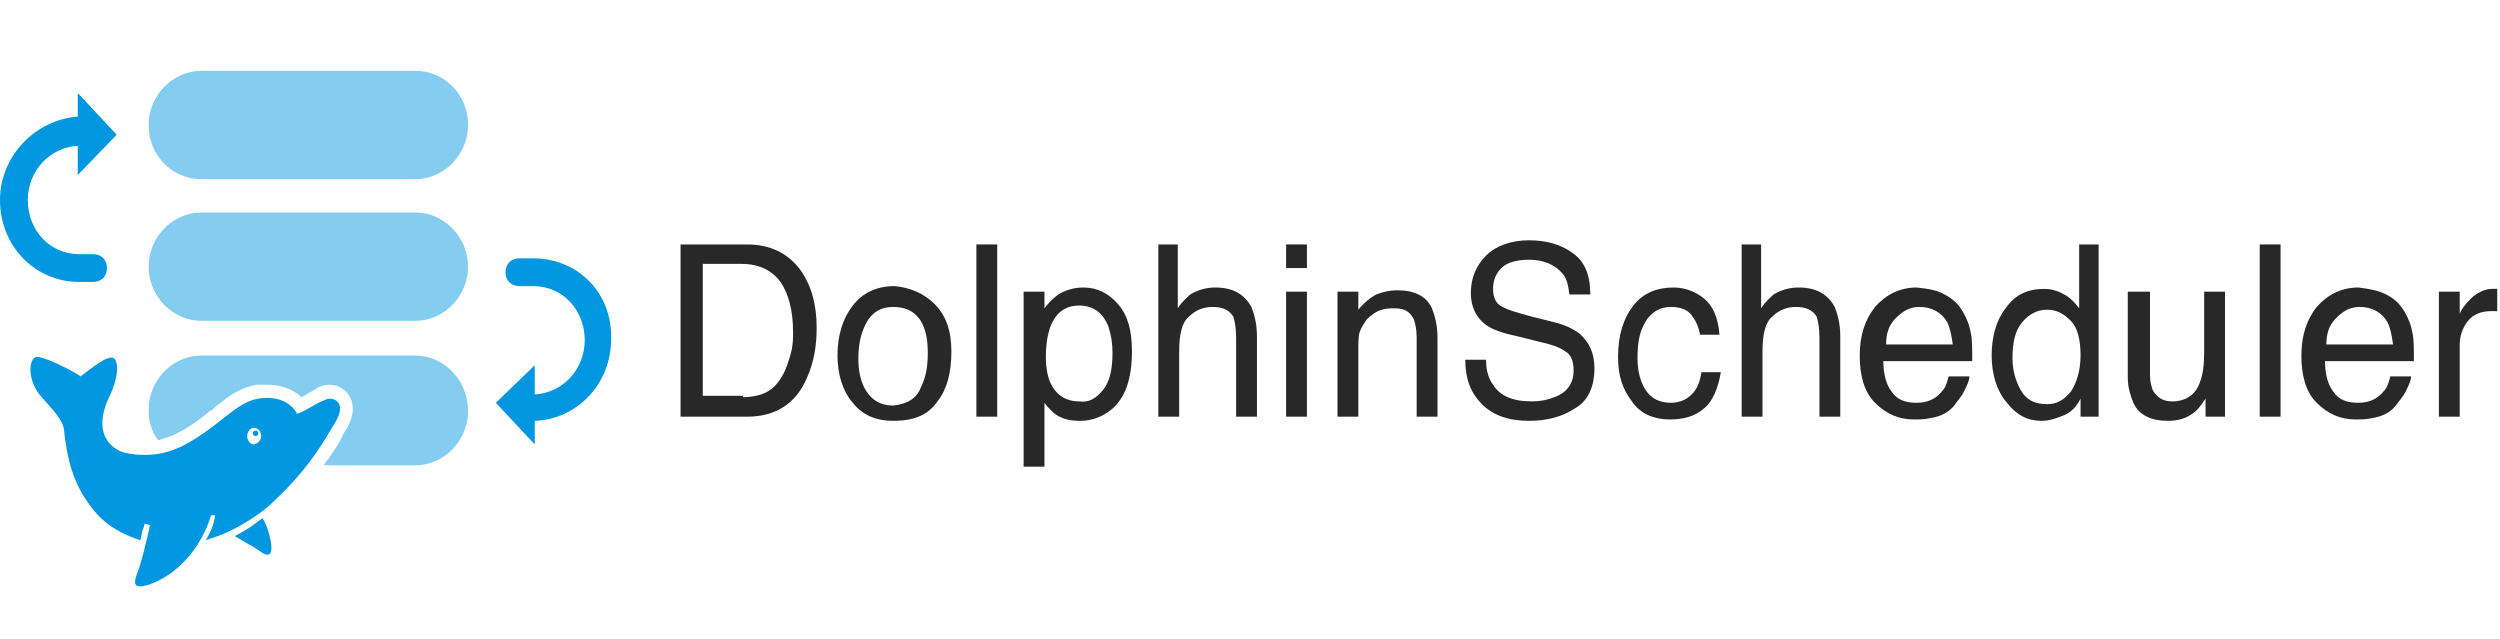
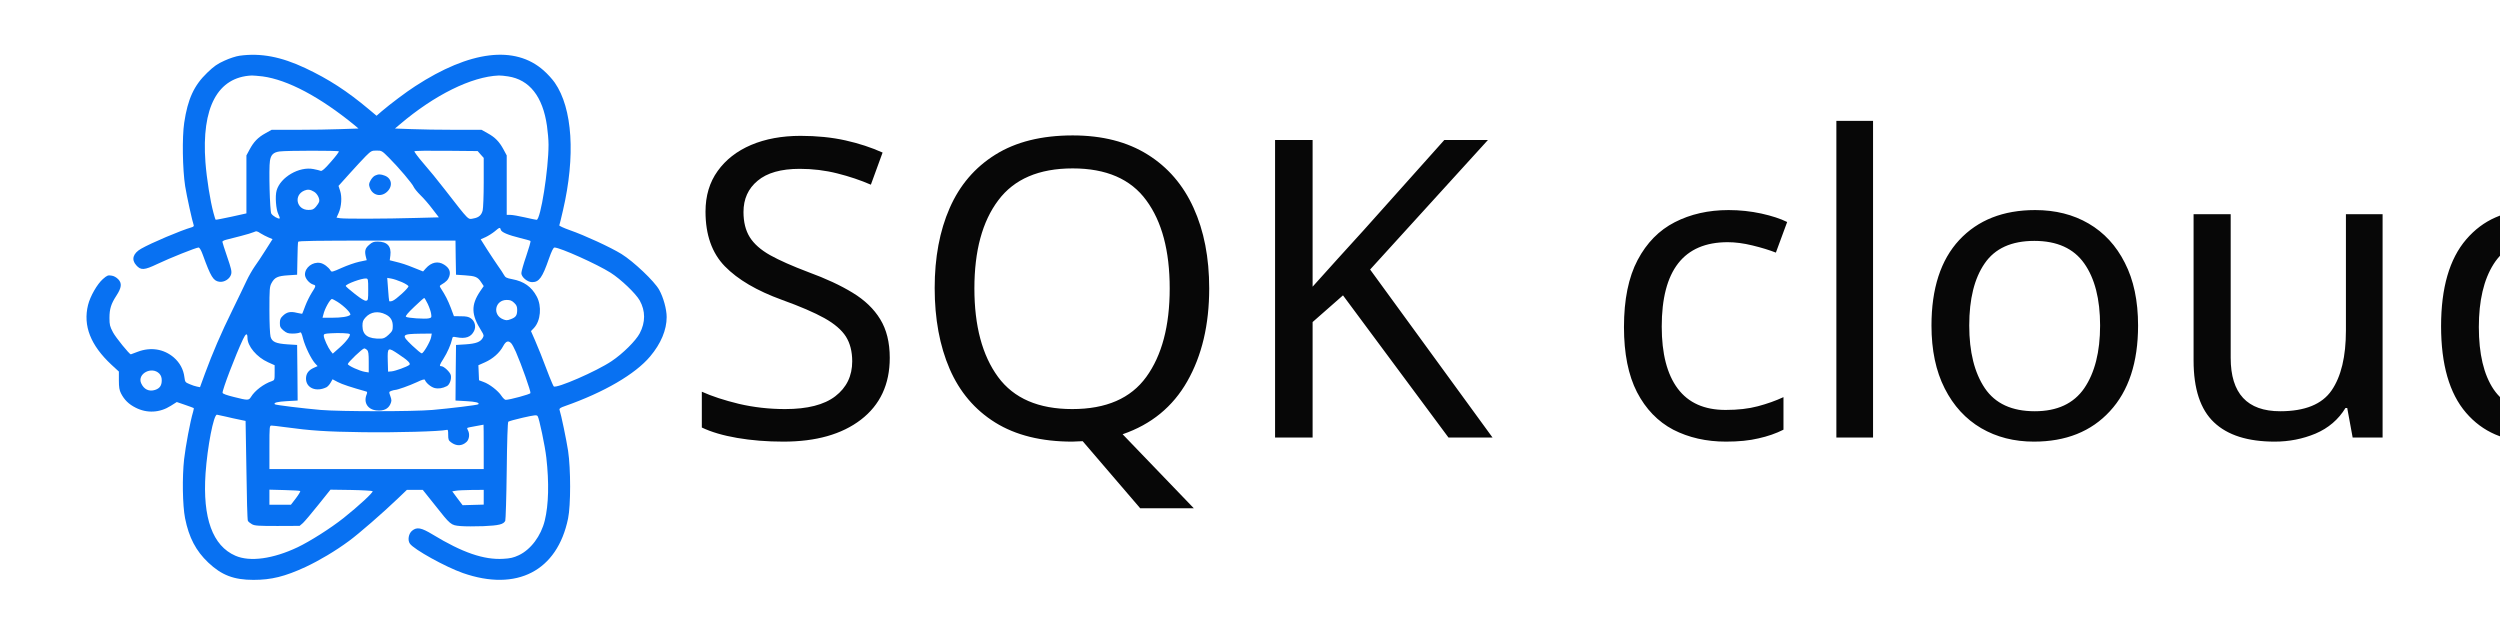
- <svg xmlns="http://www.w3.org/2000/svg" version="1.1" id="图层_1" x="0px" y="0px" viewBox="0 0 180 46" style="enable-background:new 0 0 180 46;" xml:space="preserve">
-   <style type="text/css">
- 	.st0{fill:#85CDF0;}
- 	.st1{fill:#0097E0;}
- 	.st2{fill:#282828;}
- </style>
-   <g>
-     <path class="st0" d="M29.9,25.6H14.5c-2.1,0-3.8,1.8-3.8,3.9c0,0.8,0.2,1.6,0.7,2.2c0.3-0.1,0.6-0.2,0.9-0.3l0,0l0,0   c1-0.4,2.1-1.2,2.8-1.8c0.2-0.1,0.3-0.2,0.4-0.3c0.1-0.1,0.2-0.2,0.4-0.3c0.6-0.5,1.4-1.1,2.6-1.3c0.2,0,0.4,0,0.7,0   c1,0,1.9,0.3,2.5,0.9c0.2-0.1,0.4-0.2,0.5-0.3c0.3-0.1,0.5-0.3,0.7-0.4c0.2-0.1,0.5-0.2,0.8-0.2c0.6,0,1.2,0.3,1.5,0.9   c0.2,0.4,0.4,1.1-0.2,2.2c-0.1,0.2-0.3,0.4-0.4,0.7c-0.3,0.6-0.7,1.2-1.3,2h6.6c2.1,0,3.8-1.8,3.8-3.9C33.7,27.4,32,25.6,29.9,25.6   z" />
-     <path class="st1" d="M5.7,20.3h1c0.6,0,1-0.4,1-1c0-0.6-0.4-1-1-1h-1c-2.1,0-3.7-1.7-3.7-3.9c0-2.1,1.6-3.8,3.6-3.9v2.1l2.8-2.9   l-2.8-3v1.7C2.6,8.6,0,11.2,0,14.4C0,17.7,2.5,20.3,5.7,20.3z" />
-     <path class="st1" d="M38.4,18.6h-1c-0.6,0-1,0.4-1,1c0,0.6,0.4,1,1,1h1c2.1,0,3.7,1.7,3.7,3.9c0,2.1-1.6,3.8-3.6,3.9v-2.1L35.7,29   l2.8,3v-1.7c3-0.1,5.5-2.6,5.5-5.9C44.1,21.1,41.6,18.6,38.4,18.6z" />
-     <path class="st0" d="M29.9,15.3H14.5c-2.1,0-3.8,1.8-3.8,3.9s1.7,3.9,3.8,3.9h15.4c2.1,0,3.8-1.8,3.8-3.9S32,15.3,29.9,15.3z" />
-     <path class="st0" d="M29.9,5.1H14.5c-2.1,0-3.8,1.8-3.8,3.9v0c0,2.2,1.7,3.9,3.8,3.9h15.4c2.1,0,3.8-1.8,3.8-3.9v0   C33.7,6.8,32,5.1,29.9,5.1z" />
-     <path class="st1" d="M19.5,39c0.2,1.3-0.4,1-0.9,0.6c-0.3-0.2-1.2-0.7-1.7-1c0.8-0.4,1.5-0.9,2-1.3C19.2,37.8,19.4,38.4,19.5,39z    M18.4,31c-0.1,0-0.2,0.1-0.2,0.2s0.1,0.2,0.2,0.2s0.2-0.1,0.2-0.2S18.5,31,18.4,31z M24.2,30.3c-0.8,1.3-1.8,3.3-4.6,5.9   c-0.6,0.6-1.9,1.5-3.2,2.1c-0.4,0.2-1,0.4-1.6,0.6c0.4-0.6,0.6-1.2,0.7-1.8l-0.3,0c-0.7,2.3-2.4,4.3-4.5,5c-1.3,0.4-1-0.3-0.8-0.9   c0.2-0.4,0.7-2.4,0.9-3.4l-0.4-0.1c0,0,0,0.2-0.1,0.4c-0.1,0.2-0.1,0.5-0.2,0.8c-1.2-0.4-2.4-1-3.3-2.1c-1.3-1.6-1.9-3.1-2.2-5.9   c-0.1-0.7-0.8-1.4-1.6-2.3c-1-1.1-1-2.7-0.4-2.9c0.4-0.1,2.5,0.9,3.2,1.4c0.8-0.6,2-1.6,2.4-1.3C8.5,26,8.6,27,7.9,28.5   c-1.5,3.1,0.6,4,1.1,4.1c0.9,0.2,2.3,0.3,3.7-0.3c1.3-0.5,2.9-1.8,3.4-2.2c0.7-0.5,1.4-1.2,2.5-1.4c1.3-0.2,2.3,0.2,2.8,1.1   c0.6-0.2,1.4-0.8,2-1C23.9,28.5,25,28.9,24.2,30.3z M18.8,31.4c0-0.3-0.2-0.6-0.5-0.6c-0.3,0-0.5,0.3-0.5,0.6s0.2,0.6,0.5,0.6   C18.6,31.9,18.8,31.7,18.8,31.4z" />
-     <g>
-       <path class="st2" d="M49,17.6h4.8c1.6,0,2.9,0.6,3.8,1.8c0.8,1.1,1.2,2.5,1.2,4.2c0,1.3-0.2,2.5-0.7,3.6c-0.8,1.9-2.3,2.8-4.3,2.8    H49V17.6z M53.5,28.6c0.5,0,1-0.1,1.3-0.2c0.6-0.2,1.1-0.6,1.5-1.3c0.3-0.5,0.5-1.1,0.7-1.9c0.1-0.5,0.1-0.9,0.1-1.3    c0-1.5-0.3-2.7-0.9-3.6c-0.6-0.8-1.5-1.3-2.8-1.3h-2.8v9.5H53.5z" />
-       <path class="st2" d="M67.3,21.9c0.8,0.8,1.2,1.9,1.2,3.4c0,1.5-0.3,2.7-1,3.6c-0.7,1-1.7,1.4-3.2,1.4c-1.2,0-2.2-0.4-2.9-1.3    c-0.7-0.8-1.1-2-1.1-3.4c0-1.5,0.4-2.7,1.1-3.6c0.7-0.9,1.7-1.4,3-1.4C65.5,20.7,66.5,21.1,67.3,21.9z M66.3,27.9    c0.4-0.8,0.5-1.6,0.5-2.5c0-0.8-0.1-1.5-0.4-2.1c-0.4-0.8-1.1-1.2-2.1-1.2c-0.9,0-1.5,0.4-1.9,1.1c-0.4,0.7-0.6,1.6-0.6,2.6    c0,1,0.2,1.8,0.6,2.4c0.4,0.6,1,1,1.9,1C65.3,29.1,66,28.7,66.3,27.9z" />
-       <path class="st2" d="M70.3,17.6h1.5V30h-1.5V17.6z" />
-       <path class="st2" d="M73.8,21h1.4v1.2c0.3-0.4,0.6-0.7,1-1c0.5-0.3,1.1-0.5,1.8-0.5c1,0,1.8,0.4,2.5,1.2c0.7,0.8,1,1.9,1,3.4    c0,2-0.5,3.4-1.5,4.2c-0.6,0.5-1.4,0.8-2.2,0.8c-0.7,0-1.2-0.1-1.7-0.4c-0.3-0.2-0.6-0.5-0.9-0.9v4.6h-1.5V21z M79.4,28.1    c0.5-0.6,0.7-1.5,0.7-2.7c0-0.7-0.1-1.3-0.3-1.9c-0.4-1-1.1-1.5-2.1-1.5c-1,0-1.7,0.5-2.1,1.6c-0.2,0.6-0.3,1.3-0.3,2.1    c0,0.7,0.1,1.3,0.3,1.8c0.4,0.9,1.1,1.4,2.1,1.4C78.4,29,78.9,28.7,79.4,28.1z" />
-       <path class="st2" d="M83.3,17.6h1.5v4.6c0.3-0.5,0.7-0.8,0.9-1c0.5-0.3,1.1-0.5,1.8-0.5c1.3,0,2.1,0.5,2.6,1.4    c0.2,0.5,0.4,1.2,0.4,2.1V30h-1.5v-5.7c0-0.7-0.1-1.2-0.2-1.5c-0.3-0.5-0.8-0.7-1.5-0.7c-0.6,0-1.2,0.2-1.7,0.7    c-0.5,0.4-0.7,1.3-0.7,2.5V30h-1.5V17.6z" />
-       <path class="st2" d="M92.6,17.6h1.5v1.7h-1.5V17.6z M92.6,21h1.5v9h-1.5V21z" />
-       <path class="st2" d="M96.4,21h1.4v1.3c0.4-0.5,0.9-0.9,1.3-1.1c0.5-0.2,1-0.3,1.5-0.3c1.2,0,2.1,0.4,2.5,1.3    c0.2,0.5,0.4,1.2,0.4,2.1V30H102v-5.7c0-0.6-0.1-1-0.2-1.3c-0.3-0.6-0.7-0.8-1.4-0.8c-0.3,0-0.6,0-0.9,0.1    c-0.4,0.1-0.8,0.4-1.1,0.7c-0.2,0.3-0.4,0.6-0.5,0.9c-0.1,0.3-0.1,0.8-0.1,1.4V30h-1.5V21z" />
-       <path class="st2" d="M107,26c0,0.7,0.2,1.3,0.5,1.7c0.5,0.8,1.4,1.2,2.8,1.2c0.6,0,1.1-0.1,1.6-0.3c0.9-0.3,1.4-1,1.4-1.9    c0-0.7-0.2-1.2-0.6-1.4c-0.4-0.3-1-0.5-1.9-0.7l-1.6-0.4c-1-0.2-1.8-0.5-2.2-0.8c-0.7-0.5-1.1-1.3-1.1-2.3c0-1.1,0.4-2,1.1-2.7    c0.7-0.7,1.8-1.1,3.1-1.1c1.2,0,2.3,0.3,3.1,0.9c0.9,0.6,1.3,1.6,1.3,3h-1.5c-0.1-0.7-0.2-1.2-0.5-1.5c-0.5-0.6-1.3-1-2.4-1    c-0.9,0-1.6,0.2-2,0.6c-0.4,0.4-0.6,0.9-0.6,1.5c0,0.6,0.2,1.1,0.7,1.3c0.3,0.2,1,0.4,2.1,0.7l1.6,0.4c0.8,0.2,1.4,0.5,1.8,0.8    c0.7,0.6,1.1,1.4,1.1,2.5c0,1.4-0.5,2.4-1.4,2.9c-0.9,0.6-2,0.9-3.3,0.9c-1.5,0-2.6-0.4-3.4-1.2c-0.8-0.8-1.2-1.8-1.2-3.2H107z" />
-       <path class="st2" d="M122.7,21.5c0.6,0.5,1,1.3,1.1,2.6h-1.4c-0.1-0.6-0.3-1-0.6-1.4c-0.3-0.4-0.8-0.6-1.5-0.6    c-0.9,0-1.6,0.5-2,1.4c-0.3,0.6-0.4,1.4-0.4,2.3c0,0.9,0.2,1.7,0.6,2.3c0.4,0.6,1,0.9,1.8,0.9c0.6,0,1.1-0.2,1.5-0.6    c0.4-0.4,0.6-0.9,0.7-1.6h1.4c-0.2,1.2-0.6,2.1-1.2,2.6c-0.7,0.6-1.5,0.8-2.5,0.8c-1.1,0-2.1-0.4-2.7-1.3c-0.7-0.9-1-1.9-1-3.2    c0-1.6,0.4-2.8,1.1-3.7c0.7-0.9,1.7-1.3,2.9-1.3C121.3,20.7,122.1,21,122.7,21.5z" />
-       <path class="st2" d="M125.3,17.6h1.5v4.6c0.3-0.5,0.7-0.8,0.9-1c0.5-0.3,1.1-0.5,1.8-0.5c1.3,0,2.1,0.5,2.6,1.4    c0.2,0.5,0.4,1.2,0.4,2.1V30h-1.5v-5.7c0-0.7-0.1-1.2-0.2-1.5c-0.3-0.5-0.8-0.7-1.5-0.7c-0.6,0-1.2,0.2-1.7,0.7    c-0.5,0.4-0.7,1.3-0.7,2.5V30h-1.5V17.6z" />
-       <path class="st2" d="M140,21.2c0.6,0.3,1,0.7,1.3,1.2c0.3,0.5,0.5,1,0.6,1.6c0.1,0.4,0.1,1.1,0.1,2h-6.4c0,0.9,0.2,1.7,0.6,2.2    c0.4,0.6,1,0.8,1.8,0.8c0.8,0,1.4-0.3,1.8-0.8c0.3-0.3,0.4-0.7,0.5-1.1h1.5c0,0.3-0.2,0.7-0.4,1.1c-0.2,0.4-0.5,0.7-0.7,1    c-0.4,0.5-1,0.8-1.7,0.9c-0.4,0.1-0.8,0.1-1.2,0.1c-1.1,0-2-0.4-2.8-1.2c-0.8-0.8-1.1-2-1.1-3.4c0-1.5,0.4-2.6,1.1-3.5    c0.8-0.9,1.8-1.4,3-1.4C138.9,20.8,139.5,20.9,140,21.2z M140.6,24.8c-0.1-0.7-0.2-1.2-0.4-1.6c-0.4-0.7-1.1-1.1-2-1.1    c-0.7,0-1.2,0.3-1.7,0.8c-0.5,0.5-0.7,1.1-0.7,1.9H140.6z" />
-       <path class="st2" d="M148.8,21.3c0.3,0.2,0.6,0.5,0.9,0.9v-4.6h1.4V30h-1.3v-1.3c-0.3,0.6-0.7,1-1.2,1.2c-0.5,0.2-1,0.4-1.6,0.4    c-1,0-1.8-0.4-2.5-1.3c-0.7-0.8-1.1-2-1.1-3.4c0-1.3,0.3-2.5,1-3.4c0.7-1,1.6-1.4,2.8-1.4C147.8,20.8,148.3,21,148.8,21.3z     M145.5,28.1c0.4,0.7,1,1,1.9,1c0.7,0,1.2-0.3,1.7-0.9c0.4-0.6,0.7-1.5,0.7-2.6c0-1.1-0.2-2-0.7-2.5c-0.5-0.5-1-0.8-1.7-0.8    c-0.7,0-1.3,0.3-1.8,0.9c-0.5,0.6-0.7,1.4-0.7,2.6C144.9,26.6,145.1,27.4,145.5,28.1z" />
-       <path class="st2" d="M154.8,21v6c0,0.5,0.1,0.8,0.2,1.1c0.3,0.5,0.7,0.8,1.4,0.8c1,0,1.7-0.5,2-1.4c0.2-0.5,0.3-1.2,0.3-2.1V21    h1.5v9h-1.4l0-1.3c-0.2,0.3-0.4,0.6-0.7,0.9c-0.6,0.5-1.2,0.7-2,0.7c-1.2,0-2.1-0.4-2.5-1.3c-0.2-0.5-0.4-1.1-0.4-1.8V21H154.8z" />
-       <path class="st2" d="M162.7,17.6h1.5V30h-1.5V17.6z" />
-       <path class="st2" d="M171.8,21.2c0.6,0.3,1,0.7,1.3,1.2c0.3,0.5,0.5,1,0.6,1.6c0.1,0.4,0.1,1.1,0.1,2h-6.4c0,0.9,0.2,1.7,0.6,2.2    c0.4,0.6,1,0.8,1.8,0.8c0.8,0,1.4-0.3,1.8-0.8c0.3-0.3,0.4-0.7,0.5-1.1h1.5c0,0.3-0.2,0.7-0.4,1.1c-0.2,0.4-0.5,0.7-0.7,1    c-0.4,0.5-1,0.8-1.7,0.9c-0.4,0.1-0.8,0.1-1.2,0.1c-1.1,0-2-0.4-2.8-1.2c-0.8-0.8-1.1-2-1.1-3.4c0-1.5,0.4-2.6,1.1-3.5    c0.8-0.9,1.8-1.4,3-1.4C170.6,20.8,171.2,20.9,171.8,21.2z M172.3,24.8c-0.1-0.7-0.2-1.2-0.4-1.6c-0.4-0.7-1.1-1.1-2-1.1    c-0.7,0-1.2,0.3-1.7,0.8c-0.5,0.5-0.7,1.1-0.7,1.9H172.3z" />
-       <path class="st2" d="M175.7,21h1.4v1.6c0.1-0.3,0.4-0.7,0.8-1.1c0.4-0.4,1-0.7,1.5-0.7c0,0,0.1,0,0.1,0c0.1,0,0.2,0,0.3,0v1.6    c-0.1,0-0.2,0-0.2,0c-0.1,0-0.2,0-0.2,0c-0.7,0-1.3,0.2-1.7,0.7c-0.4,0.5-0.6,1.1-0.6,1.7V30h-1.5V21z" />
+ <svg xmlns="http://www.w3.org/2000/svg" width="180" height="46" style="vector-effect: non-scaling-stroke;" stroke="null" preserveAspectRatio="xMidYMid meet" version="1.0">
+   <g stroke="null">
+     <g stroke="null" id="svg_1" fill="#0871f2" transform="translate(0 540) scale(0.1 -0.1)">
+       <path stroke="null" id="svg_2" d="m172.528,5359.884c-2.559,-0.356 -7.226,-1.852 -10.914,-3.561c-5.118,-2.279 -7.527,-3.988 -12.419,-8.689c-9.559,-9.187 -14,-18.945 -16.559,-35.966c-1.581,-10.469 -1.204,-33.545 0.677,-45.724c1.054,-6.766 5.269,-25.853 6.172,-28.132c0.226,-0.57 -0.301,-1.14 -1.355,-1.424c-8.129,-2.35 -29.129,-11.253 -36.505,-15.455c-5.871,-3.347 -7.226,-7.834 -3.538,-11.894c3.312,-3.775 5.72,-3.632 15.129,0.855c9.108,4.344 28.075,11.894 29.731,11.894c0.753,0 1.882,-1.923 3.161,-5.484c5.645,-15.526 7.452,-18.517 11.742,-19.158c3.613,-0.57 7.677,2.065 8.581,5.413c0.527,2.065 0,4.202 -2.86,12.535c-1.882,5.484 -3.462,10.398 -3.462,10.826c0,0.427 1.28,1.14 2.86,1.496c1.505,0.427 6.172,1.567 10.312,2.635c4.14,1.068 8.43,2.35 9.484,2.849c1.806,0.855 2.333,0.783 4.892,-0.926c1.656,-0.997 4.215,-2.35 5.796,-2.991l2.785,-1.14l-4.968,-7.834c-2.71,-4.273 -6.247,-9.686 -7.903,-11.894c-1.581,-2.279 -4.29,-6.908 -5.871,-10.327c-1.581,-3.49 -6.247,-12.962 -10.237,-21.224c-8.204,-16.666 -14.226,-30.767 -19.645,-45.439l-3.613,-9.9l-2.183,0.427c-1.204,0.214 -3.613,0.997 -5.344,1.781c-3.086,1.282 -3.237,1.496 -3.688,4.914c-0.677,5.698 -3.312,10.469 -7.602,14.244c-7.226,6.196 -16.71,7.692 -26.043,4.131c-2.634,-0.997 -4.892,-1.852 -4.968,-1.852c-0.978,0 -10.839,12.107 -12.796,15.811c-2.258,4.273 -2.559,5.413 -2.559,10.398c0,6.481 1.129,10.113 4.968,16.025c3.763,5.769 4.14,8.903 1.355,11.823c-1.43,1.424 -3.161,2.421 -4.892,2.635c-2.484,0.427 -3.161,0.142 -6.172,-2.493c-4.065,-3.561 -9.108,-12.321 -10.688,-18.66c-3.688,-14.956 1.806,-28.987 16.86,-43.017l5.344,-4.914l0,-6.41c0,-4.914 0.376,-7.051 1.505,-9.259c2.409,-4.701 5.57,-7.834 10.538,-10.327c8.204,-4.202 17.462,-3.703 25.366,1.353l4.29,2.706l6.021,-2.065c3.237,-1.14 6.021,-2.137 6.172,-2.279c0.151,-0.142 -0.075,-1.353 -0.452,-2.706c-2.108,-7.051 -5.344,-24.429 -6.473,-34.115c-1.43,-12.891 -1.129,-33.189 0.677,-42.447c2.785,-13.959 7.828,-23.574 16.71,-31.978c9.634,-9.116 18.441,-12.464 32.591,-12.464c12.871,0 22.581,2.421 37.409,9.259c10.011,4.701 21.452,11.466 31.387,18.802c6.925,5.057 24.462,20.298 35.226,30.625l6.398,6.125l5.72,0l5.72,0l8.355,-10.469c11.817,-14.956 11.742,-14.956 18.817,-15.597c3.161,-0.285 10.613,-0.285 16.484,-0.071c11.14,0.499 14.452,1.282 15.731,3.846c0.301,0.712 0.828,16.879 1.054,35.966c0.226,21.651 0.677,34.969 1.129,35.397c0.452,0.356 5.118,1.709 10.538,2.92c8.656,1.923 9.86,2.065 10.613,1.068c1.054,-1.353 5.344,-21.651 6.247,-29.913c2.032,-17.876 1.656,-33.901 -1.129,-45.225c-2.71,-11.11 -10.086,-20.939 -18.742,-24.998c-3.839,-1.781 -6.097,-2.279 -11.065,-2.564c-14.075,-0.855 -29.505,4.487 -50.957,17.52c-8.129,4.914 -11.29,5.555 -14.753,2.706c-2.559,-2.065 -3.387,-6.837 -1.581,-9.33c2.86,-4.131 25.591,-16.737 38.161,-21.152c38.839,-13.532 67.968,1.496 75.72,39.314c1.957,9.472 1.957,35.681 0,48.715c-1.204,7.834 -4.968,25.995 -6.172,29.556c-0.301,0.855 0.753,1.567 3.914,2.635c28.151,9.9 50.656,23.004 61.344,35.753c7.753,9.187 11.892,19.087 11.892,28.346c0,5.555 -2.333,14.173 -5.419,19.657c-3.462,6.196 -18.441,20.369 -27.172,25.782c-7.903,4.843 -26.419,13.389 -37.258,17.164c-4.215,1.496 -7.602,3.062 -7.452,3.419c0.226,0.427 1.355,5.27 2.634,10.754c9.108,39.1 6.925,73.499 -5.871,91.946c-1.656,2.421 -5.269,6.41 -8.054,8.831c-20.624,18.304 -53.064,14.315 -92.43,-11.324c-6.548,-4.202 -18.064,-12.891 -24.086,-18.019l-3.763,-3.276l-5.269,4.416c-16.032,13.461 -29.204,21.936 -45.914,29.841c-17.688,8.333 -32.215,11.039 -47.419,8.974zm16.484,-14.885c18.064,-2.421 41.323,-14.743 66.237,-35.112l2.86,-2.421l-12.645,-0.427c-6.925,-0.285 -21,-0.499 -31.237,-0.499l-18.667,0l-4.441,-2.493c-5.344,-2.92 -8.43,-6.125 -11.441,-11.751l-2.258,-4.202l0,-20.868l0,-20.868l-10.914,-2.421c-6.021,-1.282 -11.065,-2.279 -11.215,-2.137c-0.226,0.142 -0.903,2.35 -1.581,4.914c-2.333,8.618 -4.892,24.5 -5.796,36.465c-2.935,39.527 8.806,61.392 33.419,62.46c1.129,0 4.516,-0.285 7.677,-0.641zm176.806,0c15.43,-2.35 24.989,-14.529 28,-35.61c0.602,-4.131 1.129,-10.185 1.129,-13.532c0,-17.805 -5.72,-54.128 -8.581,-54.128c-0.452,0 -4.29,0.783 -8.581,1.781c-4.29,0.997 -8.957,1.781 -10.387,1.781l-2.559,0l0,21.366l0,21.437l-2.258,4.202c-3.011,5.626 -6.097,8.831 -11.441,11.751l-4.441,2.493l-19.344,0c-10.613,0 -24.688,0.214 -31.161,0.499l-11.817,0.427l3.538,2.991c24.989,21.224 51.634,34.399 71.28,35.183c1.28,0 4.215,-0.214 6.624,-0.641zm-121.86,-53.985c0.226,-0.356 -2.333,-3.703 -5.72,-7.549c-4.441,-5.128 -6.398,-6.766 -7.301,-6.481c-0.677,0.285 -3.011,0.855 -5.194,1.282c-10.237,2.065 -23.785,-5.769 -26.57,-15.384c-1.204,-4.131 -0.452,-13.746 1.204,-17.022c0.753,-1.496 1.204,-2.849 0.978,-3.134c-0.753,-0.641 -5.043,1.781 -6.021,3.49c-1.054,1.781 -1.882,32.477 -0.978,37.96c0.677,4.416 2.484,6.125 6.849,6.766c5.419,0.712 42.301,0.712 42.753,0.071zm36.054,-4.558c7,-6.98 17.011,-18.802 17.914,-21.152c0.452,-0.997 2.559,-3.632 4.742,-5.769c2.258,-2.137 6.172,-6.623 8.656,-9.971l4.667,-6.054l-16.409,-0.427c-22.43,-0.641 -51.183,-0.712 -54.57,-0.214l-2.71,0.427l1.505,3.347c2.032,4.487 2.559,11.609 1.054,16.025l-1.129,3.49l7.753,8.618c4.29,4.772 9.559,10.469 11.817,12.748c3.914,3.846 4.29,4.06 7.828,4.06c3.688,0 3.839,-0.071 8.882,-5.128zm66.086,2.279l2.183,-2.421l0,-17.52c0,-9.615 -0.376,-18.731 -0.753,-20.298c-0.828,-3.347 -2.785,-5.128 -6.548,-5.769c-4.215,-0.783 -2.634,-2.421 -20.699,20.796c-4.817,6.267 -11.817,14.814 -15.581,19.087c-3.688,4.273 -6.548,8.119 -6.323,8.475c0.226,0.356 10.237,0.499 22.957,0.356l22.581,-0.214l2.183,-2.493zm-119.978,-26.779c2.333,-1.353 4.215,-5.057 3.688,-7.051c-0.226,-0.926 -1.355,-2.635 -2.409,-3.846c-1.656,-1.852 -2.484,-2.208 -5.344,-2.208c-8.581,0 -10.839,10.683 -2.86,13.959c2.409,0.997 4.215,0.783 6.925,-0.855zm134.43,-27.349c0.527,-1.852 5.118,-3.775 14,-5.983c3.839,-0.926 7.151,-1.852 7.376,-2.137c0.301,-0.285 -1.054,-5.057 -3.011,-10.754c-1.957,-5.626 -3.538,-11.253 -3.538,-12.392c0,-2.849 4.366,-6.481 7.753,-6.481c5.043,0 7.376,3.276 12.118,16.95c1.957,5.484 3.161,7.977 3.989,7.977c3.989,0 30.785,-12.036 40.419,-18.161c7.376,-4.701 17.989,-14.814 20.925,-19.942c4.215,-7.549 4.215,-15.74 0,-23.716c-2.785,-5.27 -12.118,-14.6 -20.247,-20.013c-10.763,-7.264 -39.817,-19.87 -41.624,-18.161c-0.677,0.641 -4.667,10.683 -9.484,23.503c-0.602,1.638 -2.409,5.983 -3.989,9.615l-2.935,6.695l2.183,2.279c4.817,5.199 5.72,15.668 1.957,22.648c-3.763,7.051 -9.258,10.897 -17.688,12.464c-4.14,0.783 -4.892,1.211 -5.946,3.134c-0.677,1.211 -2.559,4.131 -4.29,6.481c-1.656,2.35 -5.118,7.621 -7.753,11.68l-4.667,7.407l3.538,1.567c1.957,0.926 4.892,2.778 6.548,4.131c3.538,2.991 3.839,3.134 4.366,1.211zm-32.441,-20.084l0.226,-12.321l6.398,-0.427c7.527,-0.499 9.183,-1.14 11.667,-4.914l1.882,-2.849l-2.559,-3.703c-6.699,-9.971 -6.473,-16.879 0.828,-28.488c1.882,-3.062 1.957,-3.419 0.978,-5.199c-1.656,-2.849 -4.817,-4.06 -12.344,-4.558l-6.849,-0.427l-0.226,-20.013l-0.151,-20.013l7.602,-0.427c6.849,-0.356 10.011,-1.14 8.806,-2.279c-0.602,-0.57 -20.172,-2.92 -32.968,-4.06c-14.452,-1.211 -66.086,-1.211 -80.538,0c-12.796,1.14 -32.366,3.49 -32.968,4.06c-1.204,1.14 1.957,1.923 8.806,2.279l7.602,0.427l-0.151,20.013l-0.226,20.013l-6.849,0.427c-8.505,0.57 -11.215,1.781 -12.269,5.484c-0.452,1.496 -0.828,9.9 -0.828,19.23c0,15.241 0.151,16.808 1.505,19.372c2.258,4.131 4.366,5.128 11.892,5.626l6.548,0.427l0.226,11.395c0.075,6.267 0.301,11.823 0.527,12.321c0.226,0.641 12.344,0.855 56.753,0.855l56.527,0l0.151,-12.25zm42.075,-32.548c1.731,-1.638 2.183,-2.706 2.183,-5.057c0,-3.988 -0.903,-5.342 -4.516,-6.695c-2.634,-0.997 -3.387,-0.997 -5.57,-0.142c-7.978,3.134 -5.946,13.959 2.559,13.959c2.484,0 3.613,-0.427 5.344,-2.065zm-192.011,-25.212c0,-5.983 6.699,-13.959 14.828,-17.591l4.742,-2.137l0,-5.342c0,-5.199 -0.075,-5.413 -2.032,-6.125c-5.796,-1.923 -12.194,-6.766 -14.978,-11.324c-1.656,-2.635 -2.183,-2.635 -12.344,-0.071c-5.194,1.282 -7.978,2.279 -8.129,2.991c-0.376,1.781 9.333,27.206 14.677,38.53c2.032,4.344 3.237,4.772 3.237,1.068zm189.903,-3.917c0.677,-0.712 2.183,-3.49 3.387,-6.267c3.914,-8.903 10.914,-28.702 10.462,-29.628c-0.301,-0.855 -15.054,-4.843 -17.839,-4.843c-0.602,0 -1.957,1.282 -3.011,2.849c-2.333,3.632 -8.656,8.546 -12.946,10.042l-3.237,1.211l-0.226,5.413l-0.226,5.413l4.817,2.137c5.57,2.493 10.462,6.766 13.021,11.609c1.957,3.632 3.688,4.273 5.796,2.065zm-253.279,-21.936c1.129,-1.282 1.656,-2.706 1.656,-4.772c0,-3.775 -1.505,-5.84 -4.892,-6.908c-4.29,-1.353 -7.978,0.427 -9.935,4.843c-3.011,6.837 7.753,12.535 13.172,6.837zm47.645,-30.838c3.086,-0.783 7.527,-1.709 9.935,-2.208c2.333,-0.427 4.366,-0.855 4.441,-0.926c0.075,-0.071 0.301,-16.025 0.602,-35.397c0.226,-19.372 0.677,-35.824 1.054,-36.536c0.376,-0.712 1.731,-1.781 3.011,-2.493c2.032,-1.068 4.591,-1.211 18.29,-1.211l15.957,0.071l2.409,2.065c1.28,1.211 6.247,7.051 11.065,13.105l8.731,10.897l14.828,-0.214c8.204,-0.142 15.129,-0.57 15.505,-0.855c0.753,-0.712 -10.086,-10.754 -20.849,-19.301c-9.409,-7.478 -24.312,-16.879 -33.118,-21.081c-17.688,-8.404 -34.323,-10.683 -44.785,-6.125c-16.409,7.122 -23.71,27.064 -21.527,59.255c1.355,19.372 5.796,42.305 8.204,42.305c0.301,0 3.161,-0.641 6.247,-1.353zm185.839,-21.793l0,-16.025l-77.15,0l-77.15,0l0,15.668c0,15.099 0.075,15.668 1.505,15.668c0.828,0 4.968,-0.499 9.183,-1.068c19.118,-2.635 30.333,-3.347 56.301,-3.703c23.935,-0.356 56.301,0.57 60.441,1.638c1.129,0.356 1.28,-0.142 1.28,-3.561c0,-3.347 0.301,-4.06 2.032,-5.342c3.839,-2.92 7.978,-2.778 11.215,0.285c1.957,1.852 2.409,5.769 0.978,8.333c-0.452,0.783 -0.677,1.567 -0.452,1.709c0.226,0.214 2.86,0.783 5.871,1.282c3.086,0.57 5.645,0.997 5.796,1.068c0.075,0.071 0.151,-7.122 0.151,-15.953zm-132.097,-31.836c0.226,-0.214 -1.129,-2.564 -3.086,-5.128l-3.613,-4.701l-7.753,0l-7.753,0l0,5.413l0,5.413l10.839,-0.285c6.021,-0.142 11.065,-0.427 11.366,-0.712zm132.097,-4.416l0,-5.342l-7.602,-0.214l-7.602,-0.214l-3.763,4.985l-3.688,4.985l2.484,0.427c1.355,0.285 6.473,0.499 11.366,0.57l8.806,0.071l0,-5.27z" />
+       <path stroke="null" id="svg_3" d="m270.001,5273.565c-1.054,-0.499 -2.484,-2.065 -3.237,-3.561c-1.204,-2.208 -1.28,-2.991 -0.527,-5.128c1.957,-5.626 8.129,-7.051 12.495,-2.92c4.215,3.988 3.387,9.544 -1.581,11.538c-3.161,1.211 -4.667,1.211 -7.151,0.071z" />
+       <path stroke="null" id="svg_4" d="m265.786,5223.711c-2.935,-2.493 -3.387,-4.487 -2.333,-8.76l0.602,-2.279l-5.419,-1.14c-3.011,-0.641 -8.656,-2.635 -12.645,-4.416c-6.624,-2.991 -7.301,-3.134 -7.978,-1.923c-1.505,2.493 -4.968,5.057 -7.452,5.484c-5.419,0.997 -10.989,-3.276 -10.989,-8.333c0,-2.706 3.086,-6.41 6.021,-7.264c2.032,-0.57 1.957,-1.068 -1.129,-5.84c-1.43,-2.279 -3.538,-6.481 -4.667,-9.472c-1.054,-2.92 -2.108,-5.484 -2.183,-5.626c-0.151,-0.142 -1.882,0.214 -3.914,0.641c-4.516,1.14 -7.226,0.57 -10.011,-2.137c-1.731,-1.638 -2.183,-2.635 -2.183,-5.199c0,-2.778 0.376,-3.49 2.634,-5.413c2.258,-1.852 3.312,-2.208 6.624,-2.208c2.183,0 4.441,0.356 5.043,0.712c0.903,0.57 1.355,-0.214 2.409,-4.416c1.505,-5.698 5.72,-14.387 8.505,-17.591l1.957,-2.137l-2.71,-1.211c-3.839,-1.709 -5.645,-4.202 -5.645,-7.763c0,-6.837 7.376,-9.9 14.828,-6.196c0.753,0.427 2.108,1.852 2.86,3.205l1.43,2.493l3.763,-1.994c3.086,-1.638 9.71,-3.775 20.548,-6.837c0.677,-0.142 0.753,-0.712 0.226,-2.065c-2.409,-5.911 0.828,-10.968 7.226,-11.538c4.968,-0.499 8.28,1.068 9.86,4.558c0.978,2.279 0.978,2.92 0,5.698c-1.129,3.134 -1.054,3.134 0.753,3.846c0.978,0.356 2.183,0.641 2.559,0.641c1.656,0 10.462,3.134 15.656,5.555c3.989,1.923 5.645,2.35 5.871,1.709c0.828,-2.208 4.29,-5.128 6.925,-5.84c2.785,-0.712 5.796,-0.285 8.957,1.353c1.957,0.997 3.462,5.128 2.785,7.905c-0.527,2.208 -4.968,6.41 -6.774,6.41c-1.656,0 -1.43,0.783 1.505,5.413c2.71,4.202 5.419,10.398 6.172,13.959c0.376,1.923 0.602,1.994 3.161,1.496c6.548,-1.282 10.462,0.071 12.645,4.416c1.656,3.205 0.677,7.122 -2.258,9.187c-1.581,1.14 -3.312,1.496 -7.151,1.496l-5.043,0.071l-2.258,6.054c-2.108,5.413 -3.839,8.903 -7.226,14.102c-0.978,1.496 -0.903,1.709 0.376,2.493c3.538,2.065 4.968,3.561 5.796,6.054c1.054,3.419 -0.075,6.054 -3.763,8.404c-4.366,2.778 -9.183,1.781 -13.172,-2.706l-1.957,-2.208l-6.247,2.493c-6.172,2.493 -8.731,3.347 -14.602,4.772l-3.161,0.783l0.452,3.49c0.828,6.552 -2.258,9.971 -9.183,9.971c-2.785,0 -3.914,-0.427 -6.097,-2.35zm-0.677,-32.192c0,-7.407 -0.075,-7.834 -1.581,-8.048c-1.054,-0.142 -3.763,1.496 -8.054,4.914c-3.613,2.778 -6.548,5.413 -6.548,5.698c0,1.424 11.742,5.698 14.677,5.413c1.43,-0.142 1.505,-0.641 1.505,-7.977zm24.312,5.342c2.559,-1.14 4.667,-2.493 4.667,-2.991c0,-1.353 -9.032,-9.615 -11.441,-10.469c-1.129,-0.427 -2.183,-0.499 -2.409,-0.214c-0.151,0.285 -0.527,4.131 -0.828,8.618l-0.602,8.119l2.935,-0.499c1.656,-0.285 5.043,-1.424 7.677,-2.564zm18.591,-15.74c1.129,-2.421 2.258,-5.626 2.409,-7.122c0.376,-2.493 0.226,-2.778 -1.656,-3.205c-2.785,-0.641 -15.505,0.214 -16.484,1.14c-0.527,0.499 1.43,2.849 5.946,7.122c3.688,3.561 6.925,6.41 7.226,6.41c0.226,0 1.43,-1.994 2.559,-4.344zm-65.032,1.567c5.043,-3.205 10.161,-8.475 9.183,-9.401c-1.355,-1.282 -6.247,-2.065 -13.247,-2.065l-6.699,0l0.602,2.279c0.903,4.202 4.892,11.253 6.247,11.253c0.301,0 2.032,-0.926 3.914,-2.065zm34.624,-9.045c3.538,-1.709 5.194,-4.344 5.194,-8.333c0,-3.134 -0.301,-3.775 -2.935,-6.267c-2.183,-2.065 -3.538,-2.778 -5.419,-2.849c-9.409,-0.285 -13.398,2.421 -13.473,9.116c0,3.134 0.376,4.131 2.333,6.267c3.613,3.917 9.032,4.701 14.301,2.065zm-25.817,-14.173c0.978,-0.855 -2.559,-5.626 -7.301,-9.757l-4.892,-4.344l-1.505,1.852c-1.957,2.564 -4.892,8.974 -4.968,10.968c0,1.424 0.452,1.567 5.118,1.852c5.871,0.356 12.946,0.071 13.548,-0.57zm58.634,-2.208c-0.527,-3.062 -5.495,-11.68 -6.774,-11.68c-0.527,0 -3.613,2.564 -6.849,5.626c-8.204,7.834 -7.828,8.333 6.247,8.546l7.828,0.071l-0.452,-2.564zm-46.14,-9.259c0.978,-0.855 1.204,-2.706 1.204,-8.618l0,-7.549l-2.71,0.427c-3.763,0.57 -12.344,4.487 -12.344,5.626c0,1.14 10.538,11.253 11.817,11.253c0.452,0 1.43,-0.499 2.032,-1.14zm22.731,-3.062c6.774,-4.487 8.957,-6.695 7.677,-7.692c-1.731,-1.353 -9.935,-4.344 -12.645,-4.629l-2.634,-0.214l-0.226,8.048c-0.226,9.615 0,9.757 7.828,4.487z" />
    </g>
+     <text font-weight="normal" xml:space="preserve" text-anchor="start" font-family="'Rasa'" font-size="30" id="svg_6" y="31.5" x="49" stroke-width="0" stroke="#000" fill="#070707">SQK cloud</text>
  </g>
</svg>
